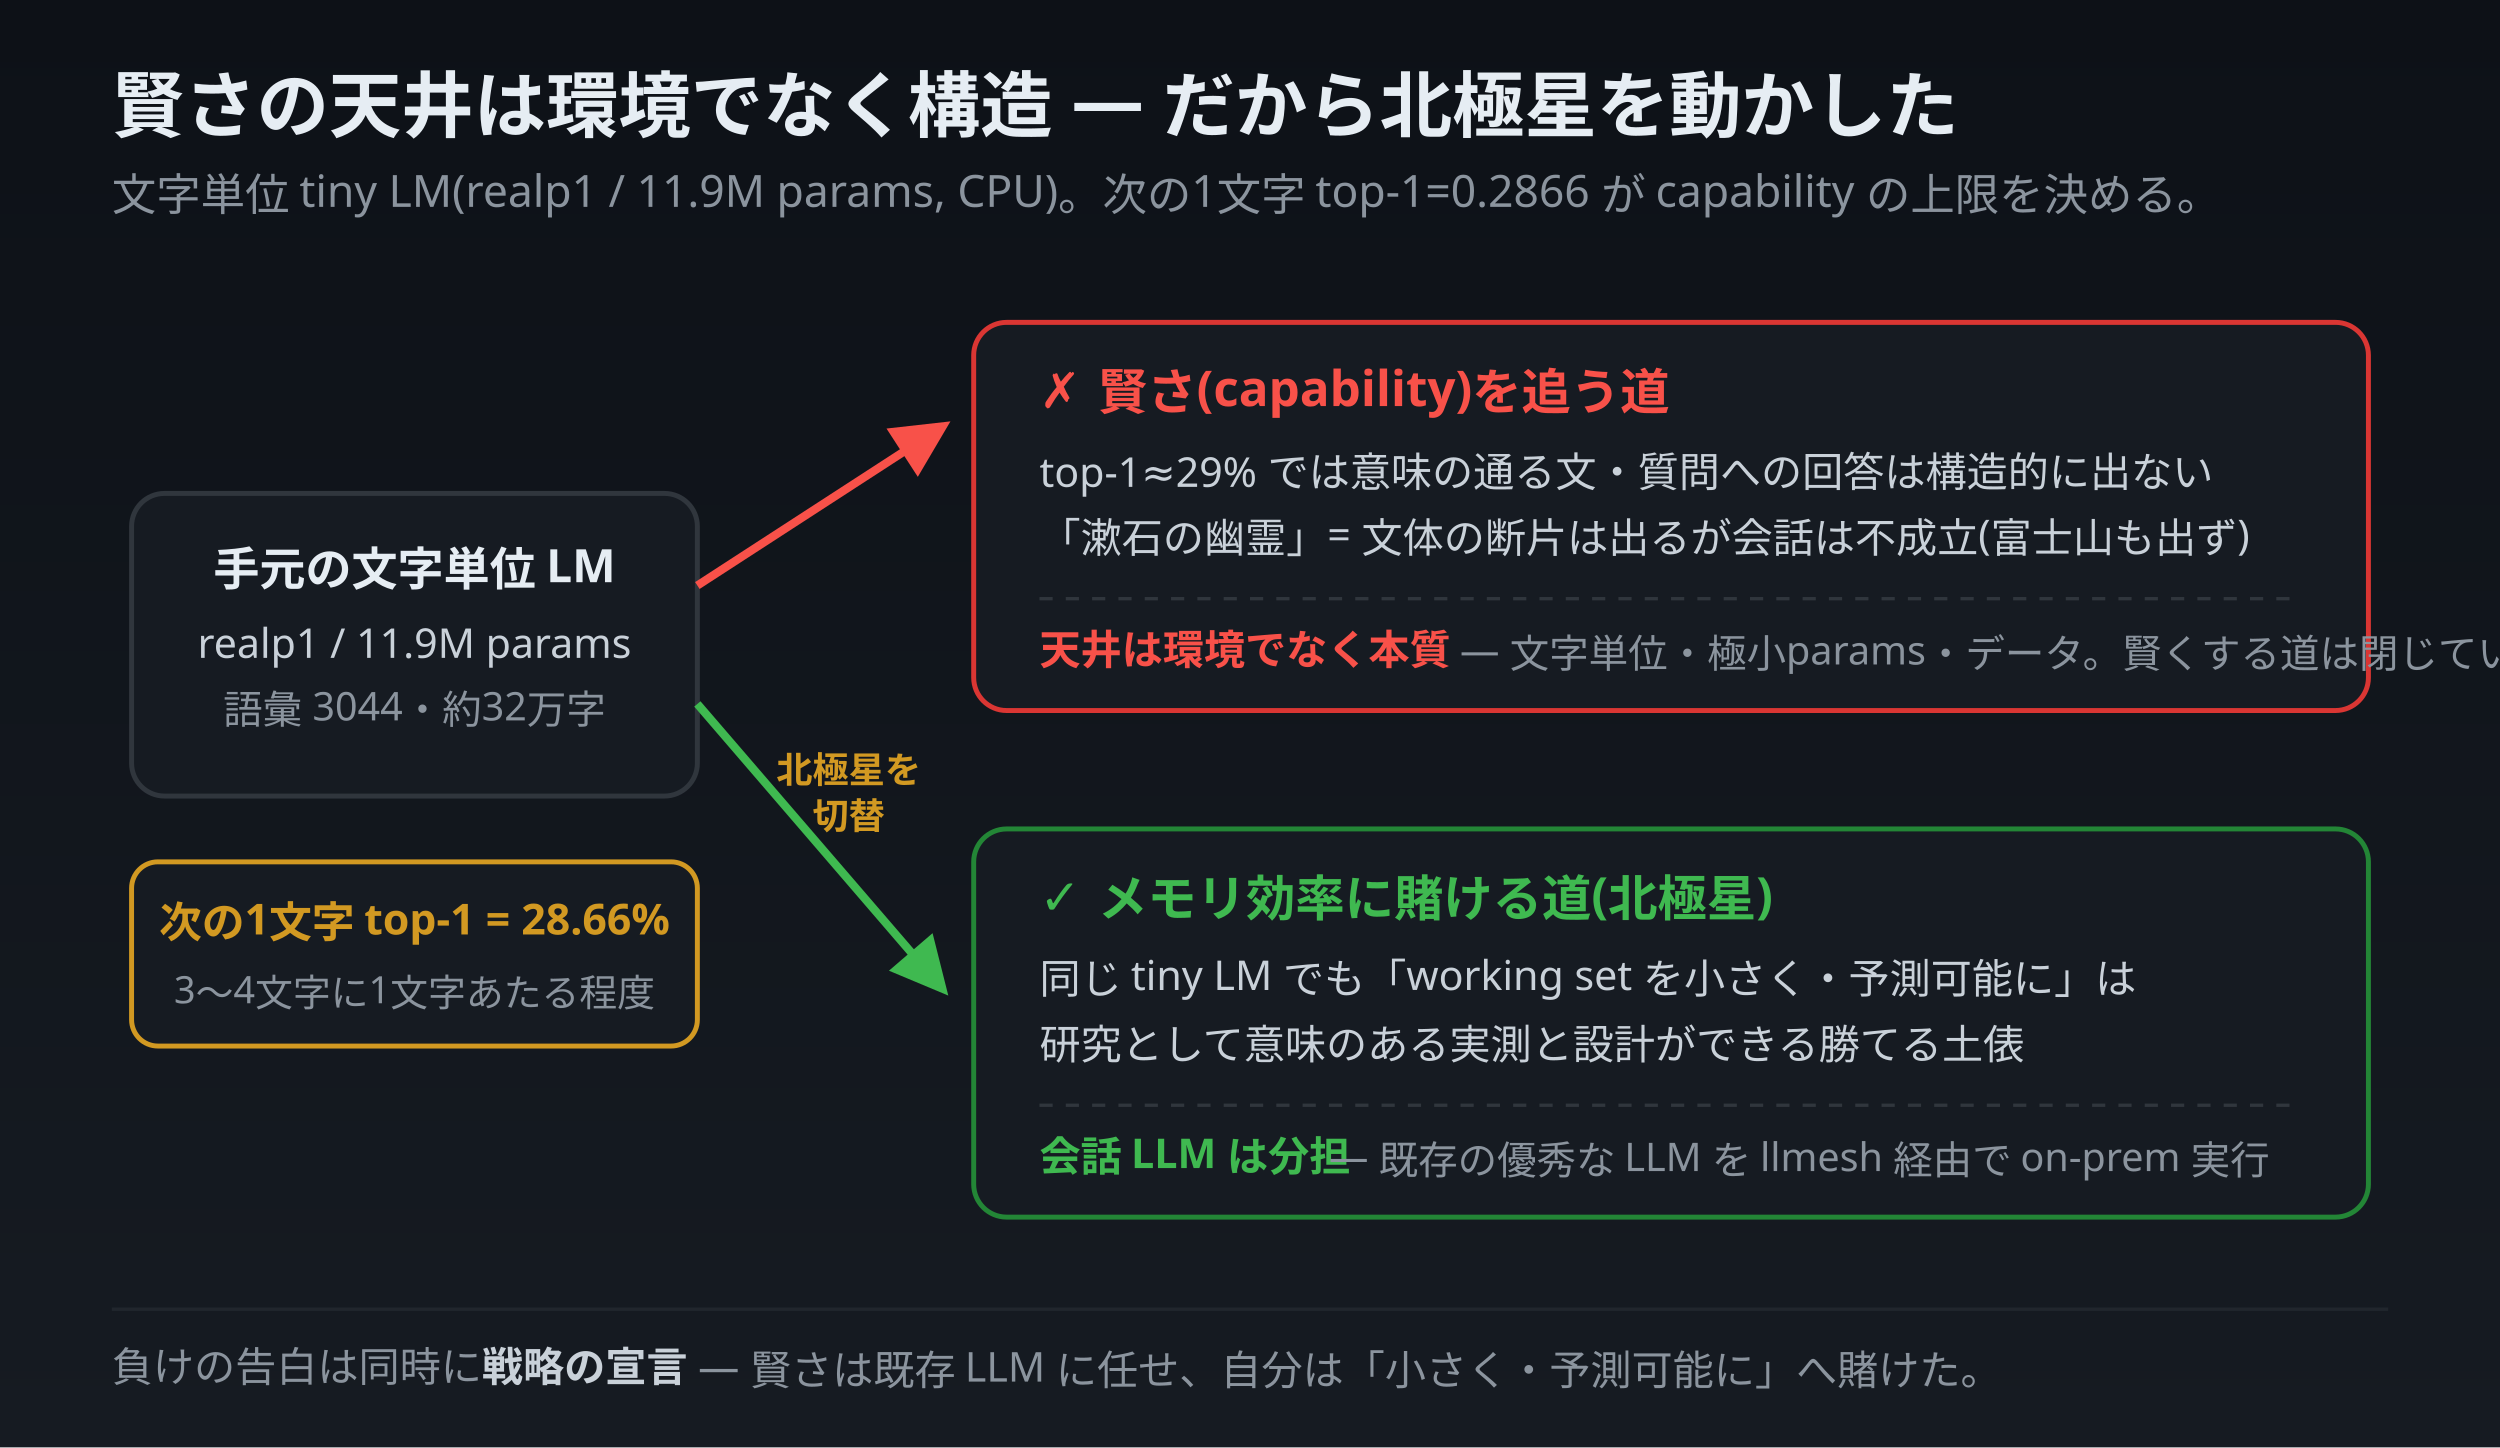
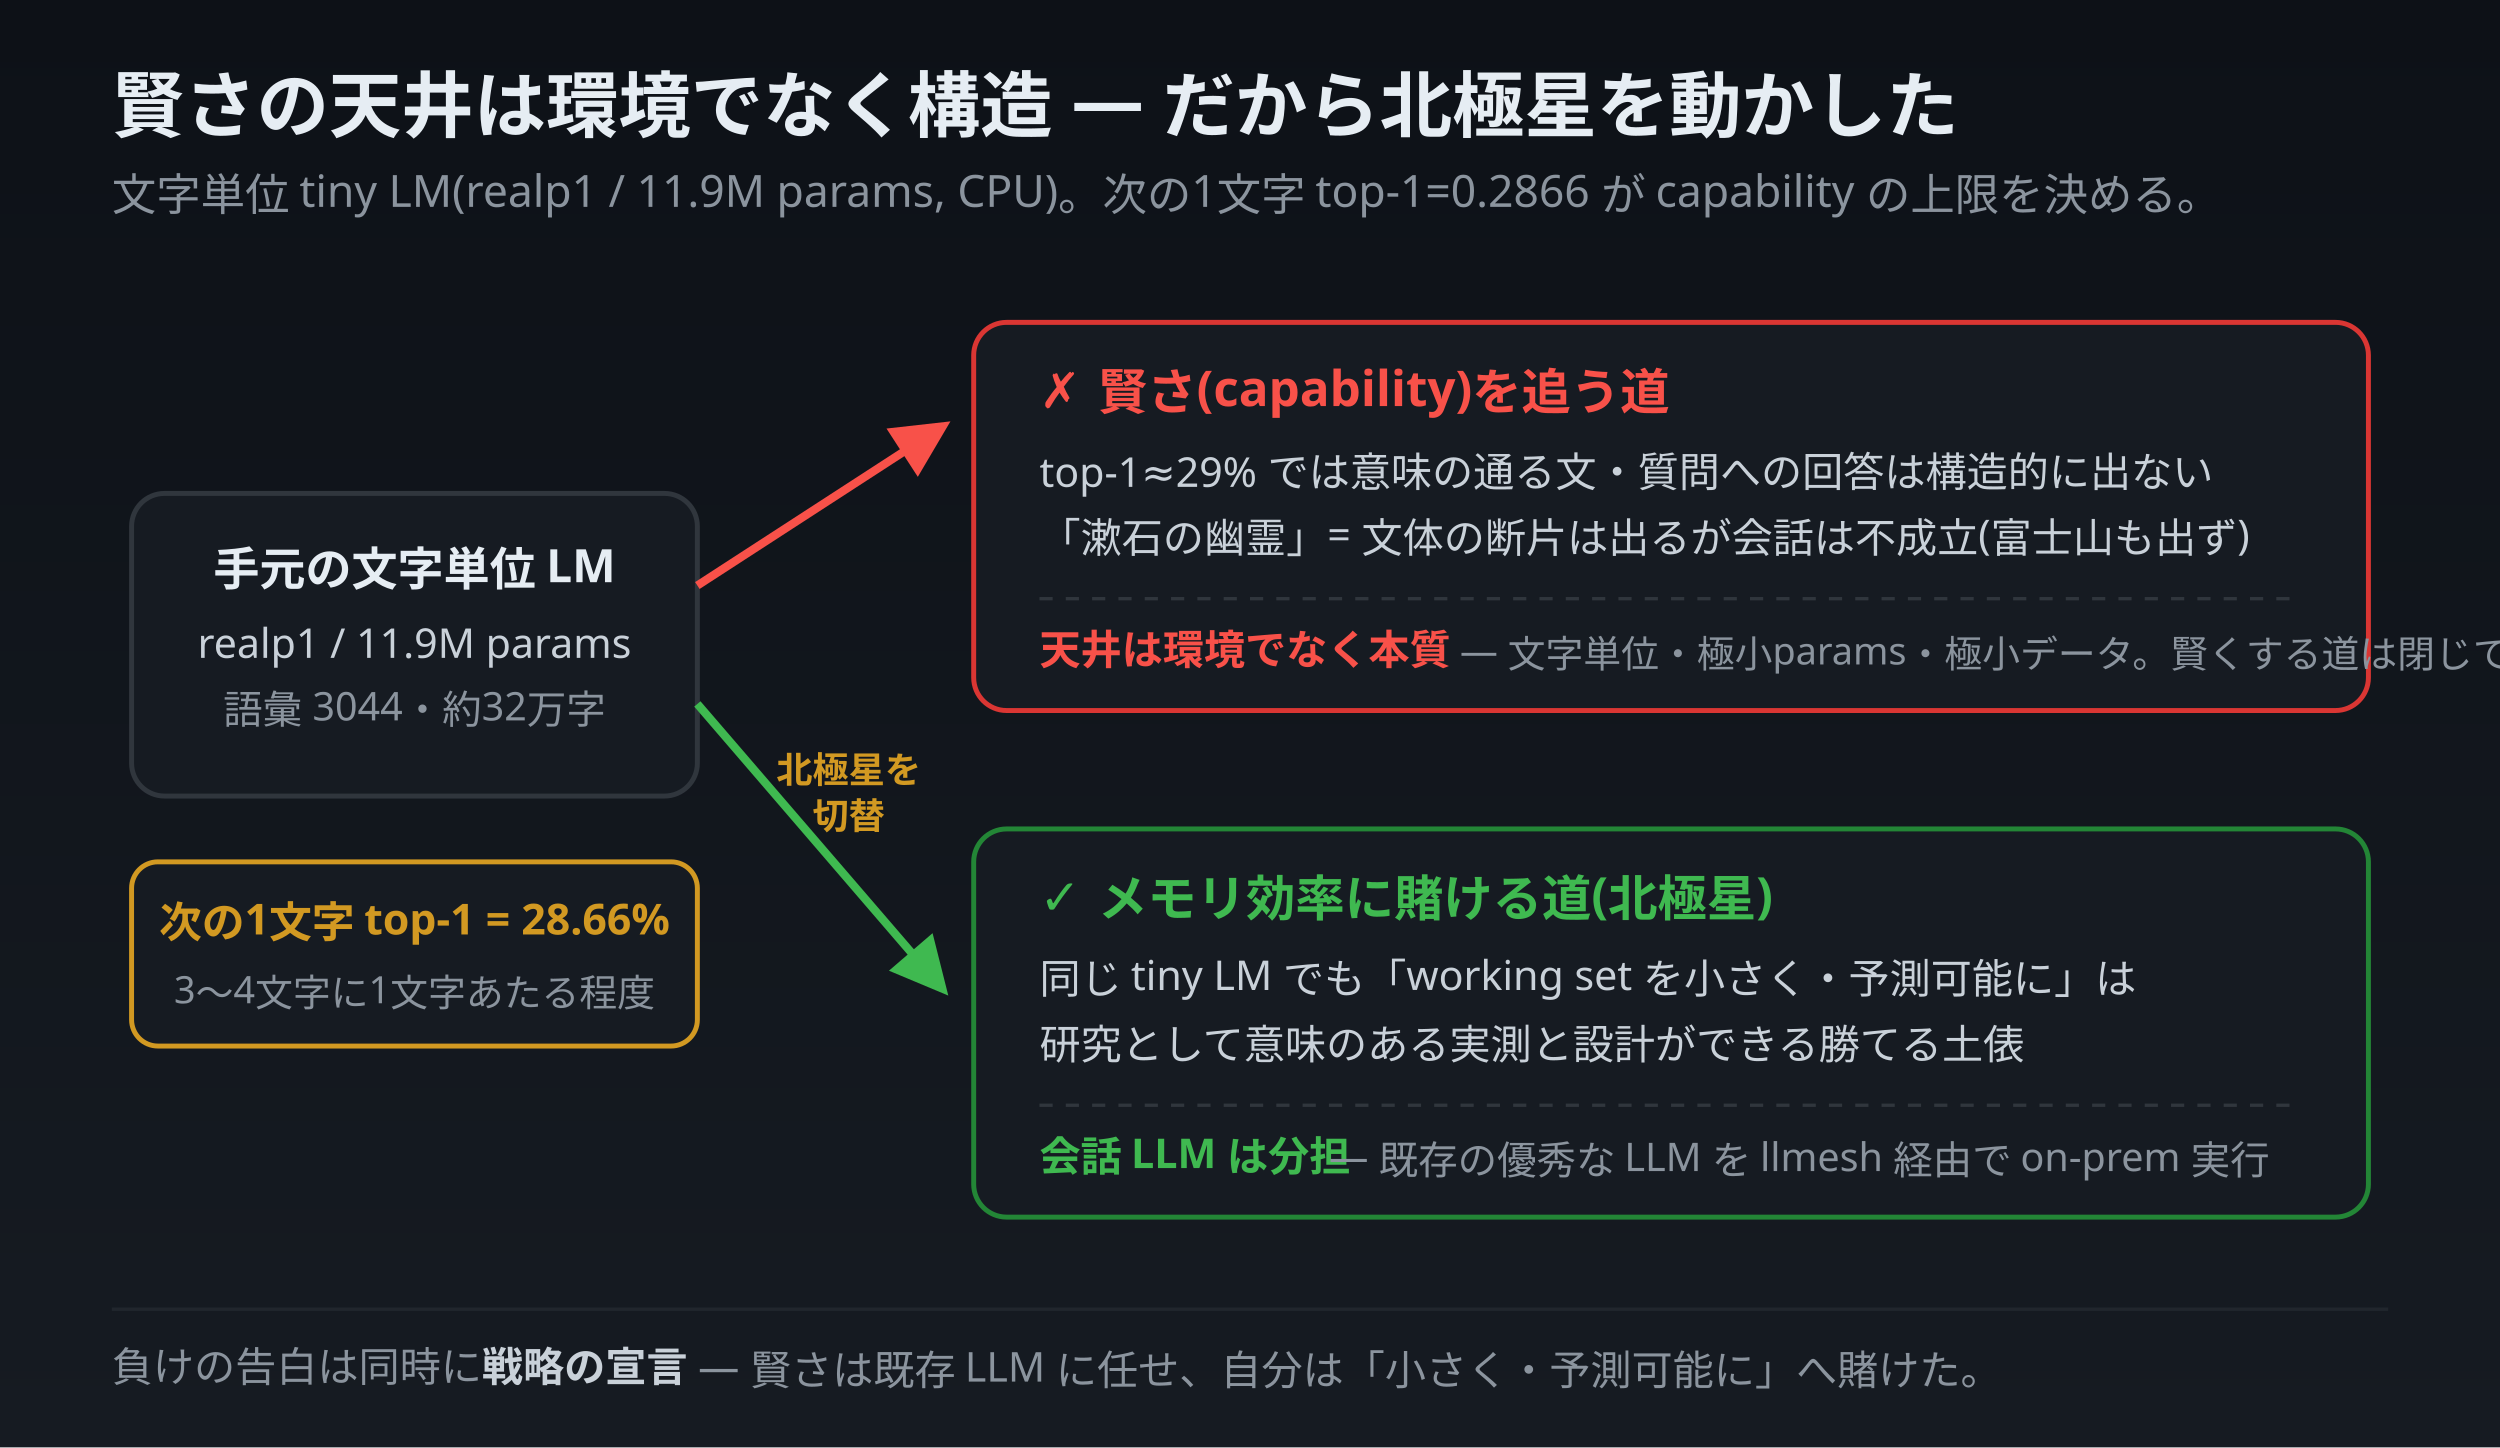
<svg xmlns="http://www.w3.org/2000/svg" viewBox="0 0 760 440" font-family="Segoe UI, Hiragino Kaku Gothic ProN, Meiryo, sans-serif">
  <defs>
    <linearGradient id="bg" x1="0" y1="0" x2="0" y2="1">
      <stop offset="0" stop-color="#0d1117" />
      <stop offset="1" stop-color="#161b22" />
    </linearGradient>
    <marker id="arrR" viewBox="0 0 10 10" refX="8" refY="5" markerWidth="7" markerHeight="7" orient="auto-start-reverse">
      <path d="M0 0 L10 5 L0 10 z" fill="#f85149" />
    </marker>
    <marker id="arrG" viewBox="0 0 10 10" refX="8" refY="5" markerWidth="7" markerHeight="7" orient="auto-start-reverse">
      <path d="M0 0 L10 5 L0 10 z" fill="#3fb950" />
    </marker>
    <marker id="arrN" viewBox="0 0 10 10" refX="8" refY="5" markerWidth="7" markerHeight="7" orient="auto-start-reverse">
      <path d="M0 0 L10 5 L0 10 z" fill="#8b949e" />
    </marker>
  </defs>
  <rect width="760" height="440" fill="url(#bg)" />
  <text x="34" y="40" fill="#e6edf3" font-size="22" font-weight="700">賢さの天井は環境でなく構造 — だから北極星を動かした</text>
  <text x="34" y="64" fill="#8b949e" font-size="13.5">文字単位 tiny LM(realp1 / 11.9M params, CPU)。次の1文字 top-1=0.2866 が capability の上限を決める。</text>
  <rect x="40" y="150" width="172" height="92" rx="10" fill="#161b22" stroke="#30363d" stroke-width="1.5" />
  <text x="126" y="178" fill="#e6edf3" font-size="14" font-weight="700" text-anchor="middle">手元の文字単位 LM</text>
  <text x="126" y="200" fill="#c9d1d9" font-size="12.5" text-anchor="middle">realp1 / 11.9M params</text>
  <text x="126" y="220" fill="#8b949e" font-size="12" text-anchor="middle">語彙 3044・約32万字</text>
  <rect x="40" y="262" width="172" height="56" rx="8" fill="#161b22" stroke="#d29922" stroke-width="1.5" />
  <text x="126" y="285" fill="#d29922" font-size="13" font-weight="700" text-anchor="middle">次の1文字 top-1 = 28.66%</text>
  <text x="126" y="305" fill="#8b949e" font-size="11.5" text-anchor="middle">3〜4文字に1文字あたる程度</text>
  <path d="M212 178 L286 130" fill="none" stroke="#f85149" stroke-width="2.5" marker-end="url(#arrR)" />
  <path d="M212 214 L286 300" fill="none" stroke="#3fb950" stroke-width="2.5" marker-end="url(#arrG)" />
  <rect x="296" y="98" width="424" height="118" rx="10" fill="#161b22" stroke="#da3633" stroke-width="1.5" />
  <text x="316" y="124" fill="#f85149" font-size="15" font-weight="700">✗ 賢さ(capability)を追う道</text>
  <text x="316" y="148" fill="#c9d1d9" font-size="12.5">top-1≈29% では意味の通る文・質問への回答は構造的に出ない</text>
  <text x="316" y="168" fill="#c9d1d9" font-size="12.5">「漱石の幽霊」= 文体の断片は出るが会話は不成立(富士山も出ず)</text>
  <line x1="316" y1="182" x2="700" y2="182" stroke="#30363d" stroke-width="1" stroke-dasharray="4 4" />
-   <text x="316" y="202" fill="#f85149" font-size="12.5" font-weight="700">天井は環境でなく本質 <tspan fill="#8b949e" font-weight="400" font-size="12">— 文字単位・極小params・データ。賢くする道は閉じている</tspan>
+   <text x="316" y="202" fill="#f85149" font-size="12.5" font-weight="700">天井は環境でなく本質 <tspan fill="#8b949e" font-weight="400" font-size="11.5">— 文字単位・極小params・極小データ。賢くする道は閉じている</tspan>
  </text>
  <rect x="296" y="252" width="424" height="118" rx="10" fill="#161b22" stroke="#238636" stroke-width="1.5" />
  <text x="316" y="278" fill="#3fb950" font-size="15" font-weight="700">✓ メモリ効率に賭ける道(北極星)</text>
  <text x="316" y="302" fill="#c9d1d9" font-size="12.5">同じ tiny LM でも「working set を小さく・予測可能に」は</text>
  <text x="316" y="322" fill="#c9d1d9" font-size="12.5">研究として意味のある実測と設計ができる勝てる土俵</text>
  <line x1="316" y1="336" x2="700" y2="336" stroke="#30363d" stroke-width="1" stroke-dasharray="4 4" />
  <text x="316" y="356" fill="#3fb950" font-size="12.5" font-weight="700">会話 LLM は分担</text>
  <text x="404" y="356" fill="#8b949e" font-size="12">— 既存の優秀な LLM を llmesh 経由で on-prem 実行</text>
  <text x="258" y="238" fill="#d29922" font-size="11" font-weight="700" text-anchor="middle">北極星を</text>
  <text x="258" y="252" fill="#d29922" font-size="11" font-weight="700" text-anchor="middle">切替</text>
  <line x1="34" y1="398" x2="726" y2="398" stroke="#21262d" stroke-width="1" />
  <text x="34" y="420" fill="#8b949e" font-size="12.5">負けの告白は同時に<tspan fill="#c9d1d9" font-weight="700">戦略の宣言</tspan> — 賢さは既存 LLM に任せ、自分は「小さく・予測可能に」へ賭けた。</text>
</svg>
